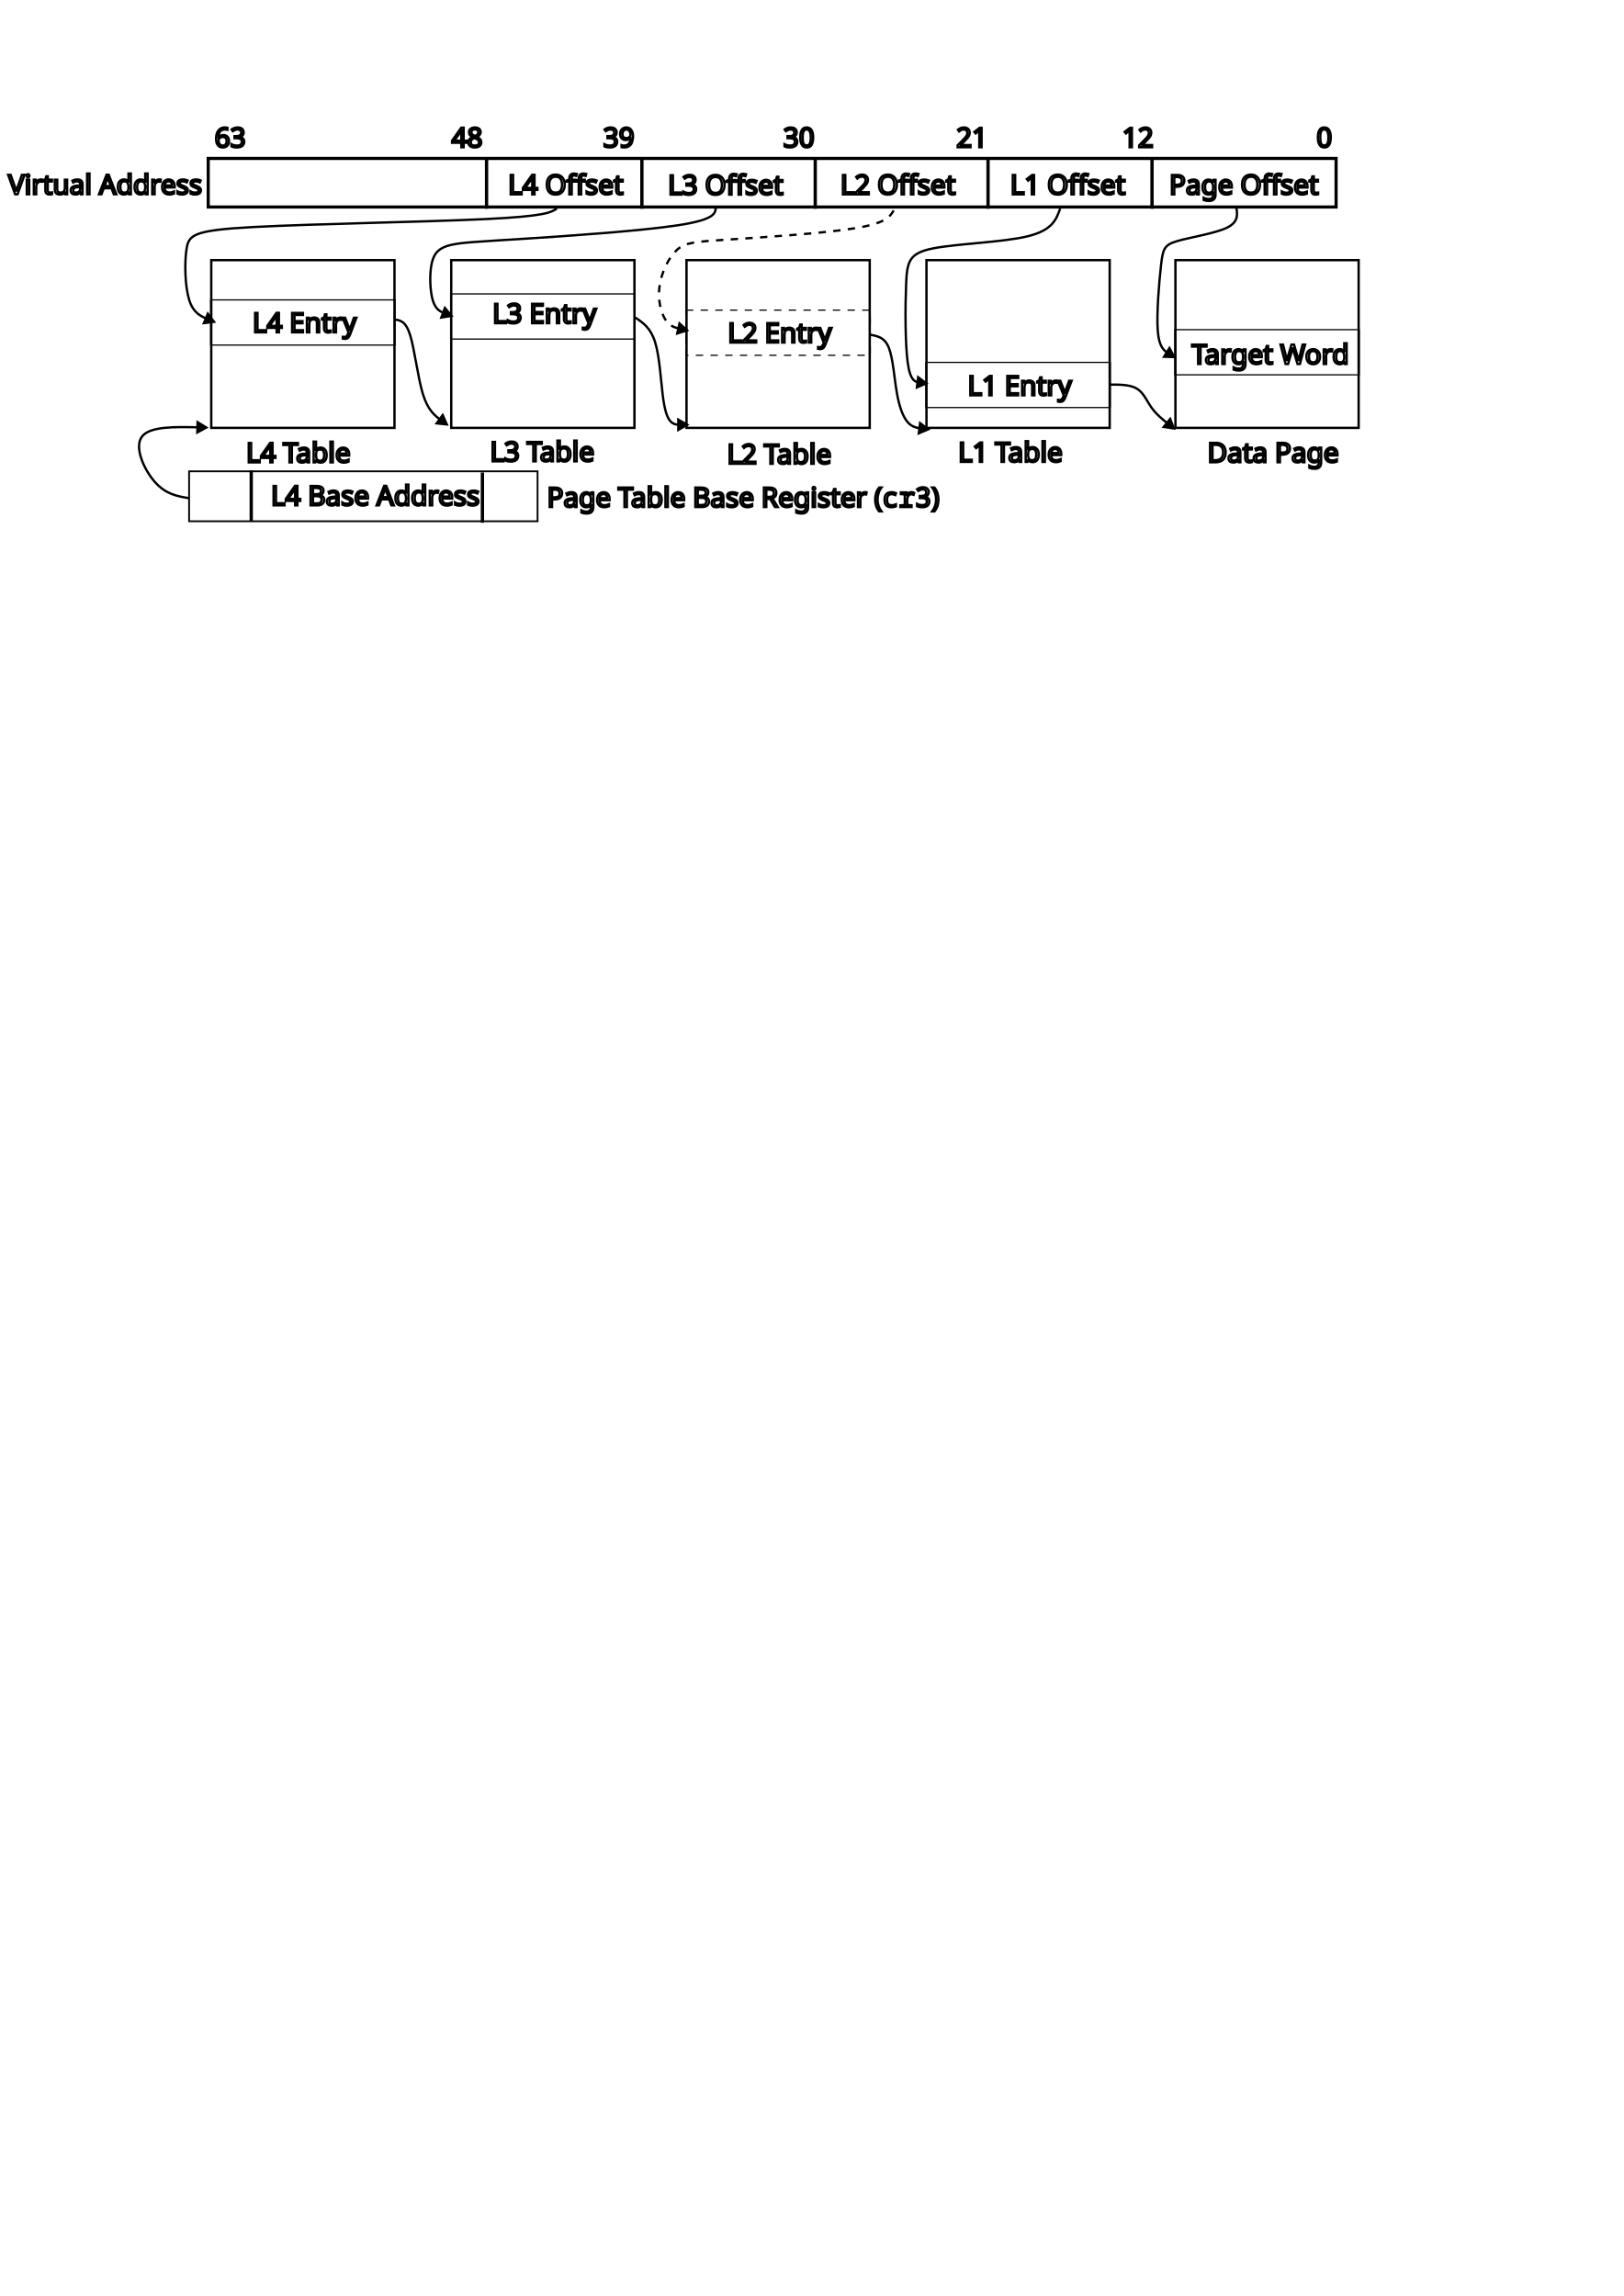
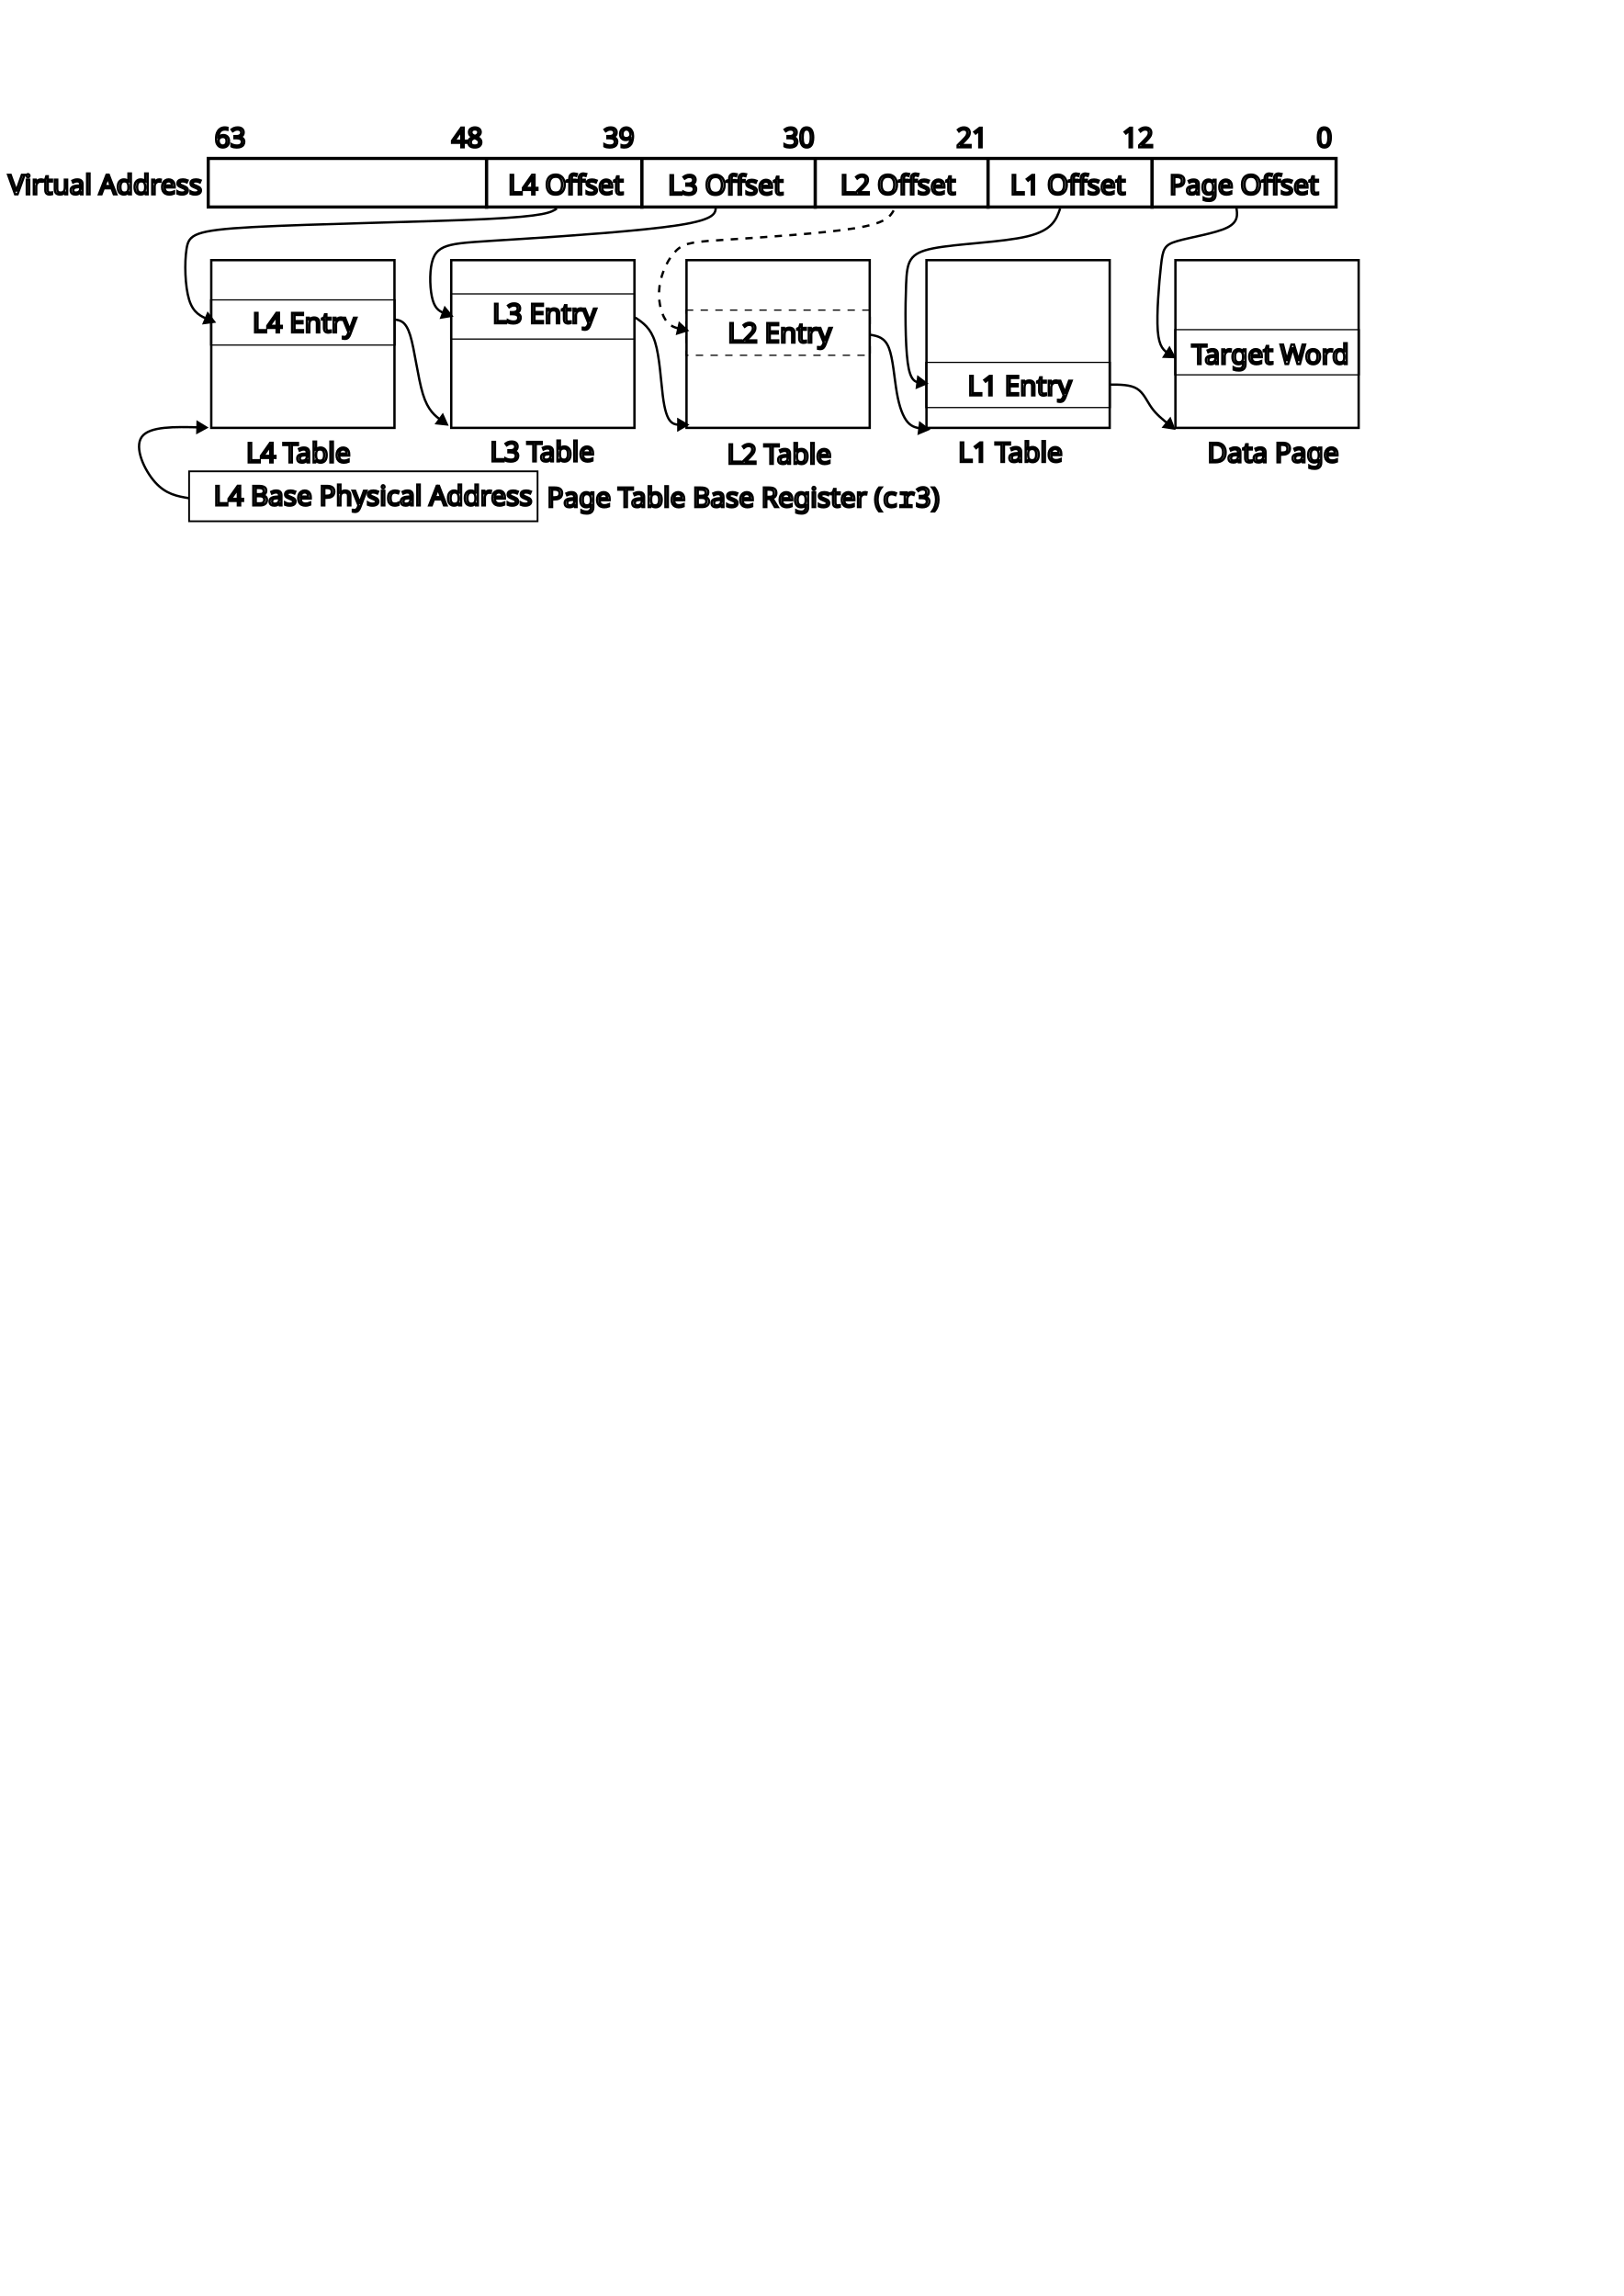
<svg xmlns="http://www.w3.org/2000/svg" width="210mm" height="297mm" viewBox="0 0 210 297" version="1.1" id="svg1">
  <defs id="defs1">
    <marker style="overflow:visible" id="marker44" refX="0" refY="0" orient="auto-start-reverse" markerWidth="1" markerHeight="1" viewBox="0 0 1 1" preserveAspectRatio="xMidYMid">
      <path transform="scale(0.5)" style="fill:context-stroke;fill-rule:evenodd;stroke:context-stroke;stroke-width:1pt" d="M 5.77,0 -2.88,5 V -5 Z" id="path44" />
    </marker>
    <marker style="overflow:visible" id="marker42" refX="0" refY="0" orient="auto-start-reverse" markerWidth="1" markerHeight="1" viewBox="0 0 1 1" preserveAspectRatio="xMidYMid">
      <path transform="scale(0.5)" style="fill:context-stroke;fill-rule:evenodd;stroke:context-stroke;stroke-width:1pt" d="M 5.77,0 -2.88,5 V -5 Z" id="path42" />
    </marker>
    <marker style="overflow:visible" id="marker40" refX="0" refY="0" orient="auto-start-reverse" markerWidth="1" markerHeight="1" viewBox="0 0 1 1" preserveAspectRatio="xMidYMid">
      <path transform="scale(0.5)" style="fill:context-stroke;fill-rule:evenodd;stroke:context-stroke;stroke-width:1pt" d="M 5.77,0 -2.88,5 V -5 Z" id="path40" />
    </marker>
    <marker style="overflow:visible" id="marker38" refX="0" refY="0" orient="auto-start-reverse" markerWidth="1" markerHeight="1" viewBox="0 0 1 1" preserveAspectRatio="xMidYMid">
      <path transform="scale(0.5)" style="fill:context-stroke;fill-rule:evenodd;stroke:context-stroke;stroke-width:1pt" d="M 5.77,0 -2.88,5 V -5 Z" id="path38" />
    </marker>
    <marker style="overflow:visible" id="marker34" refX="0" refY="0" orient="auto-start-reverse" markerWidth="1" markerHeight="1" viewBox="0 0 1 1" preserveAspectRatio="xMidYMid">
      <path transform="scale(0.5)" style="fill:context-stroke;fill-rule:evenodd;stroke:context-stroke;stroke-width:1pt" d="M 5.77,0 -2.88,5 V -5 Z" id="path34" />
    </marker>
    <marker style="overflow:visible" id="marker32" refX="0" refY="0" orient="auto-start-reverse" markerWidth="1" markerHeight="1" viewBox="0 0 1 1" preserveAspectRatio="xMidYMid">
      <path transform="scale(0.5)" style="fill:context-stroke;fill-rule:evenodd;stroke:context-stroke;stroke-width:1pt" d="M 5.77,0 -2.88,5 V -5 Z" id="path32" />
    </marker>
    <marker style="overflow:visible" id="marker30" refX="0" refY="0" orient="auto-start-reverse" markerWidth="1" markerHeight="1" viewBox="0 0 1 1" preserveAspectRatio="xMidYMid">
      <path transform="scale(0.5)" style="fill:context-stroke;fill-rule:evenodd;stroke:context-stroke;stroke-width:1pt" d="M 5.77,0 -2.88,5 V -5 Z" id="path30" />
    </marker>
    <marker style="overflow:visible" id="marker26" refX="0" refY="0" orient="auto-start-reverse" markerWidth="1" markerHeight="1" viewBox="0 0 1 1" preserveAspectRatio="xMidYMid">
      <path transform="scale(0.5)" style="fill:context-stroke;fill-rule:evenodd;stroke:context-stroke;stroke-width:1pt" d="M 5.77,0 -2.88,5 V -5 Z" id="path26" />
    </marker>
    <marker style="overflow:visible" id="Triangle" refX="0" refY="0" orient="auto-start-reverse" markerWidth="1" markerHeight="1" viewBox="0 0 1 1" preserveAspectRatio="xMidYMid">
      <path transform="scale(0.5)" style="fill:context-stroke;fill-rule:evenodd;stroke:context-stroke;stroke-width:1pt" d="M 5.77,0 -2.88,5 V -5 Z" id="path135" />
    </marker>
    <marker style="overflow:visible" id="marker21" refX="0" refY="0" orient="auto-start-reverse" markerWidth="1" markerHeight="1" viewBox="0 0 1 1" preserveAspectRatio="xMidYMid">
      <path transform="scale(0.5)" style="fill:context-stroke;fill-rule:evenodd;stroke:context-stroke;stroke-width:1pt" d="M 5.77,0 -2.88,5 V -5 Z" id="path21" />
    </marker>
  </defs>
  <g id="layer1">
    <rect style="fill:none;stroke:#000000;stroke-width:0.406;stroke-dasharray:none;stroke-opacity:1" id="rect1" width="145.871" height="6.281" x="26.931" y="20.496" />
    <rect style="fill:none;stroke:#000000;stroke-width:0.229;stroke-dasharray:none;stroke-opacity:1" id="rect1-31" width="45.069" height="6.459" x="24.456" y="60.969" />
    <rect style="fill:none;stroke:#000000;stroke-width:0.304;stroke-dasharray:none;stroke-opacity:1" id="rect1-3" width="23.696" height="21.696" x="27.323" y="33.652" />
    <rect style="fill:none;stroke:#000000;stroke-width:0.158;stroke-dasharray:none;stroke-opacity:1" id="rect1-3-1" width="23.842" height="5.842" x="27.25" y="38.793" />
    <path style="fill:none;stroke:#000000;stroke-width:0.427;stroke-dasharray:none;stroke-opacity:1" d="m 148.995,20.502 v 6.5" id="path1" />
    <path style="fill:none;stroke:#000000;stroke-width:0.427;stroke-dasharray:none;stroke-opacity:1" d="m 62.928,20.502 v 6.5" id="path1-6" />
    <path style="fill:none;stroke:#000000;stroke-width:0.427;stroke-dasharray:none;stroke-opacity:1" d="m 83.018,20.502 v 6.5" id="path1-4" />
    <path style="fill:none;stroke:#000000;stroke-width:0.427;stroke-dasharray:none;stroke-opacity:1" d="m 105.438,20.502 v 6.5" id="path1-5" />
    <path style="fill:none;stroke:#000000;stroke-width:0.427;stroke-dasharray:none;stroke-opacity:1" d="m 127.789,20.502 v 6.5" id="path1-50" />
    <text xml:space="preserve" style="font-style:normal;font-variant:normal;font-weight:100;font-stretch:normal;font-size:3.528px;font-family:'Noto Sans';-inkscape-font-specification:'Noto Sans Thin';text-align:start;writing-mode:lr-tb;direction:ltr;text-anchor:start;fill:none;stroke:#000000;stroke-width:0.3;stroke-dasharray:none;stroke-opacity:1" x="151.222" y="25.149" id="text1">
      <tspan id="tspan1" style="font-style:normal;font-variant:normal;font-weight:100;font-stretch:normal;font-size:3.528px;font-family:'Noto Sans';-inkscape-font-specification:'Noto Sans Thin';stroke-width:0.3;stroke-dasharray:none" x="151.222" y="25.149">Page Offset</tspan>
    </text>
    <text xml:space="preserve" style="font-style:normal;font-variant:normal;font-weight:100;font-stretch:normal;font-size:3.528px;font-family:'Noto Sans';-inkscape-font-specification:'Noto Sans Thin';text-align:start;writing-mode:lr-tb;direction:ltr;text-anchor:start;fill:none;stroke:#000000;stroke-width:0.3;stroke-dasharray:none;stroke-opacity:1" x="32.648" y="42.99" id="text1-52">
      <tspan id="tspan1-58" style="font-style:normal;font-variant:normal;font-weight:100;font-stretch:normal;font-size:3.528px;font-family:'Noto Sans';-inkscape-font-specification:'Noto Sans Thin';stroke-width:0.3;stroke-dasharray:none" x="32.648" y="42.99">L4 Entry</tspan>
    </text>
    <rect style="fill:none;stroke:#000000;stroke-width:0.304;stroke-dasharray:none;stroke-opacity:1" id="rect1-3-3" width="23.696" height="21.696" x="58.36" y="33.652" />
    <rect style="fill:none;stroke:#000000;stroke-width:0.158;stroke-dasharray:none;stroke-opacity:1" id="rect1-3-1-9" width="23.842" height="5.842" x="58.287" y="38.017" />
    <text xml:space="preserve" style="font-style:normal;font-variant:normal;font-weight:100;font-stretch:normal;font-size:3.528px;font-family:'Noto Sans';-inkscape-font-specification:'Noto Sans Thin';text-align:start;writing-mode:lr-tb;direction:ltr;text-anchor:start;fill:none;stroke:#000000;stroke-width:0.3;stroke-dasharray:none;stroke-opacity:1" x="63.685" y="41.812" id="text1-52-9">
      <tspan id="tspan1-58-8" style="font-style:normal;font-variant:normal;font-weight:100;font-stretch:normal;font-size:3.528px;font-family:'Noto Sans';-inkscape-font-specification:'Noto Sans Thin';stroke-width:0.3;stroke-dasharray:none" x="63.685" y="41.812">L3 Entry</tspan>
    </text>
    <rect style="fill:none;stroke:#000000;stroke-width:0.304;stroke-dasharray:none;stroke-opacity:1" id="rect1-3-18" width="23.696" height="21.696" x="88.788" y="33.652" />
    <rect style="fill:none;stroke:#000000;stroke-width:0.158;stroke-dasharray:0.95,0.95;stroke-opacity:1;stroke-dashoffset:0" id="rect1-3-1-1" width="23.842" height="5.842" x="88.714" y="40.116" />
    <text xml:space="preserve" style="font-style:normal;font-variant:normal;font-weight:100;font-stretch:normal;font-size:3.528px;font-family:'Noto Sans';-inkscape-font-specification:'Noto Sans Thin';text-align:start;writing-mode:lr-tb;direction:ltr;text-anchor:start;fill:none;stroke:#000000;stroke-width:0.3;stroke-dasharray:none;stroke-opacity:1" x="94.112" y="44.313" id="text1-52-7">
      <tspan id="tspan1-58-1" style="font-style:normal;font-variant:normal;font-weight:100;font-stretch:normal;font-size:3.528px;font-family:'Noto Sans';-inkscape-font-specification:'Noto Sans Thin';stroke-width:0.3;stroke-dasharray:none" x="94.112" y="44.313">L2 Entry</tspan>
    </text>
    <rect style="fill:none;stroke:#000000;stroke-width:0.304;stroke-dasharray:none;stroke-opacity:1" id="rect1-3-3-6" width="23.696" height="21.696" x="119.825" y="33.652" />
    <rect style="fill:none;stroke:#000000;stroke-width:0.158;stroke-dasharray:none;stroke-opacity:1" id="rect1-3-1-9-0" width="23.842" height="5.842" x="119.752" y="46.876" />
    <text xml:space="preserve" style="font-style:normal;font-variant:normal;font-weight:100;font-stretch:normal;font-size:3.528px;font-family:'Noto Sans';-inkscape-font-specification:'Noto Sans Thin';text-align:start;writing-mode:lr-tb;direction:ltr;text-anchor:start;fill:none;stroke:#000000;stroke-width:0.3;stroke-dasharray:none;stroke-opacity:1" x="125.15" y="51.141" id="text1-52-9-8">
      <tspan id="tspan1-58-8-5" style="font-style:normal;font-variant:normal;font-weight:100;font-stretch:normal;font-size:3.528px;font-family:'Noto Sans';-inkscape-font-specification:'Noto Sans Thin';stroke-width:0.3;stroke-dasharray:none" x="125.15" y="51.141">L1 Entry</tspan>
    </text>
    <rect style="fill:none;stroke:#000000;stroke-width:0.304;stroke-dasharray:none;stroke-opacity:1" id="rect1-3-3-6-9" width="23.696" height="21.696" x="152.023" y="33.652" />
    <rect style="fill:none;stroke:#000000;stroke-width:0.158;stroke-dasharray:none;stroke-opacity:1" id="rect1-3-1-9-0-4" width="23.842" height="5.842" x="151.95" y="42.643" />
    <text xml:space="preserve" style="font-style:normal;font-variant:normal;font-weight:100;font-stretch:normal;font-size:3.528px;font-family:'Noto Sans';-inkscape-font-specification:'Noto Sans Thin';text-align:start;writing-mode:lr-tb;direction:ltr;text-anchor:start;fill:none;stroke:#000000;stroke-width:0.3;stroke-dasharray:none;stroke-opacity:1" x="154.13" y="47.087" id="text1-52-9-8-9">
      <tspan id="tspan1-58-8-5-4" style="font-style:normal;font-variant:normal;font-weight:100;font-stretch:normal;font-size:3.528px;font-family:'Noto Sans';-inkscape-font-specification:'Noto Sans Thin';stroke-width:0.3;stroke-dasharray:none" x="154.13" y="47.087">Target Word</tspan>
    </text>
    <text xml:space="preserve" style="font-style:normal;font-variant:normal;font-weight:100;font-stretch:normal;font-size:3.528px;font-family:'Noto Sans';-inkscape-font-specification:'Noto Sans Thin';text-align:start;writing-mode:lr-tb;direction:ltr;text-anchor:start;fill:none;stroke:#000000;stroke-width:0.3;stroke-dasharray:none;stroke-opacity:1" x="156.162" y="59.794" id="text1-52-9-8-9-8">
      <tspan id="tspan1-58-8-5-4-3" style="font-style:normal;font-variant:normal;font-weight:100;font-stretch:normal;font-size:3.528px;font-family:'Noto Sans';-inkscape-font-specification:'Noto Sans Thin';stroke-width:0.3;stroke-dasharray:none" x="156.162" y="59.794">Data Page</tspan>
    </text>
    <text xml:space="preserve" style="font-style:normal;font-variant:normal;font-weight:100;font-stretch:normal;font-size:3.528px;font-family:'Noto Sans';-inkscape-font-specification:'Noto Sans Thin';text-align:start;writing-mode:lr-tb;direction:ltr;text-anchor:start;fill:none;stroke:#000000;stroke-width:0.3;stroke-dasharray:none;stroke-opacity:1" x="130.641" y="25.149" id="text1-4">
      <tspan id="tspan1-5" style="font-style:normal;font-variant:normal;font-weight:100;font-stretch:normal;font-size:3.528px;font-family:'Noto Sans';-inkscape-font-specification:'Noto Sans Thin';stroke-width:0.3;stroke-dasharray:none" x="130.641" y="25.149">L1 Offset</tspan>
    </text>
    <g id="layer1-8" transform="matrix(0.9999936,0,0,1,-50.42811,34.55375)">
      <text xml:space="preserve" style="font-style:normal;font-variant:normal;font-weight:100;font-stretch:normal;font-size:3.528px;font-family:'Noto Sans';-inkscape-font-specification:'Noto Sans Thin';text-align:start;writing-mode:lr-tb;direction:ltr;text-anchor:start;fill:none;stroke:#000000;stroke-width:0.3;stroke-dasharray:none;stroke-opacity:1" x="159.1" y="-9.405" id="text1-8">
        <tspan id="tspan1-3" style="font-style:normal;font-variant:normal;font-weight:100;font-stretch:normal;font-size:3.528px;font-family:'Noto Sans';-inkscape-font-specification:'Noto Sans Thin';stroke-width:0.3;stroke-dasharray:none" x="159.1" y="-9.405">L2 Offset</tspan>
      </text>
      <g id="layer1-3" transform="translate(-30.0675,-5.410834)">
        <text xml:space="preserve" style="font-style:normal;font-variant:normal;font-weight:100;font-stretch:normal;font-size:3.528px;font-family:'Noto Sans';-inkscape-font-specification:'Noto Sans Thin';text-align:start;writing-mode:lr-tb;direction:ltr;text-anchor:start;fill:none;stroke:#000000;stroke-width:0.3;stroke-dasharray:none;stroke-opacity:1" x="166.875" y="-3.96" id="text1-42">
          <tspan id="tspan1-4" style="font-style:normal;font-variant:normal;font-weight:100;font-stretch:normal;font-size:3.528px;font-family:'Noto Sans';-inkscape-font-specification:'Noto Sans Thin';stroke-width:0.3;stroke-dasharray:none" x="166.875" y="-3.96">L3 Offset</tspan>
        </text>
        <g id="layer1-6" transform="translate(-16.40417,7.14375)">
          <text xml:space="preserve" style="font-style:normal;font-variant:normal;font-weight:100;font-stretch:normal;font-size:3.528px;font-family:'Noto Sans';-inkscape-font-specification:'Noto Sans Thin';text-align:start;writing-mode:lr-tb;direction:ltr;text-anchor:start;fill:none;stroke:#000000;stroke-width:0.3;stroke-dasharray:none;stroke-opacity:1" x="162.607" y="-11.138" id="text1-6">
            <tspan id="tspan1-0" style="font-style:normal;font-variant:normal;font-weight:100;font-stretch:normal;font-size:3.528px;font-family:'Noto Sans';-inkscape-font-specification:'Noto Sans Thin';stroke-width:0.3;stroke-dasharray:none" x="162.607" y="-11.138">L4 Offset</tspan>
          </text>
        </g>
      </g>
    </g>
    <text xml:space="preserve" style="font-style:normal;font-variant:normal;font-weight:100;font-stretch:normal;font-size:3.528px;font-family:'Noto Sans';-inkscape-font-specification:'Noto Sans Thin';text-align:start;writing-mode:lr-tb;direction:ltr;text-anchor:start;fill:none;stroke:#000000;stroke-width:0.3;stroke-dasharray:none;stroke-opacity:1" x="1.049" y="25.131" id="text1-86">
      <tspan id="tspan1-7" style="font-style:normal;font-variant:normal;font-weight:100;font-stretch:normal;font-size:3.528px;font-family:'Noto Sans';-inkscape-font-specification:'Noto Sans Thin';stroke-width:0.3;stroke-dasharray:none" x="1.049" y="25.131">Virtual Address</tspan>
    </text>
    <text xml:space="preserve" style="font-size:3.528px;text-align:start;writing-mode:lr-tb;direction:ltr;text-anchor:start;fill:none;stroke:#000000;stroke-width:0.3;stroke-dasharray:none;stroke-opacity:1;-inkscape-font-specification:'Noto Sans Thin';font-family:'Noto Sans';font-weight:100;font-style:normal;font-stretch:normal;font-variant:normal" x="27.759" y="19.05" id="text1-5">
      <tspan id="tspan1-38" style="font-style:normal;font-variant:normal;font-weight:100;font-stretch:normal;font-size:3.528px;font-family:'Noto Sans';-inkscape-font-specification:'Noto Sans Thin';stroke-width:0.3;stroke-dasharray:none" x="27.759" y="19.05">63                             48                 39                     30                    21                   12                       0</tspan>
    </text>
-     <text xml:space="preserve" style="font-style:normal;font-variant:normal;font-weight:100;font-stretch:normal;font-size:3.528px;font-family:'Noto Sans';-inkscape-font-specification:'Noto Sans Thin';text-align:start;writing-mode:lr-tb;direction:ltr;text-anchor:start;fill:none;stroke:#000000;stroke-width:0.3;stroke-dasharray:none;stroke-opacity:1" x="35.04" y="65.372" id="text1-52-3">
-       <tspan id="tspan1-58-3" style="font-style:normal;font-variant:normal;font-weight:100;font-stretch:normal;font-size:3.528px;font-family:'Noto Sans';-inkscape-font-specification:'Noto Sans Thin';stroke-width:0.3;stroke-dasharray:none" x="35.04" y="65.372">L4 Base Address</tspan>
+     <text xml:space="preserve" style="font-style:normal;font-variant:normal;font-weight:100;font-stretch:normal;font-size:3.528px;font-family:'Noto Sans';-inkscape-font-specification:'Noto Sans Thin';text-align:start;writing-mode:lr-tb;direction:ltr;text-anchor:start;fill:none;stroke:#000000;stroke-width:0.3;stroke-dasharray:none;stroke-opacity:1" x="27.632" y="65.372" id="text1-52-3">
+       <tspan id="tspan1-58-3" style="font-style:normal;font-variant:normal;font-weight:100;font-stretch:normal;font-size:3.528px;font-family:'Noto Sans';-inkscape-font-specification:'Noto Sans Thin';stroke-width:0.3;stroke-dasharray:none" x="27.632" y="65.372">L4 Base Physical Address</tspan>
    </text>
    <text xml:space="preserve" style="font-style:normal;font-variant:normal;font-weight:100;font-stretch:normal;font-size:3.528px;font-family:'Noto Sans';-inkscape-font-specification:'Noto Sans Thin';text-align:start;writing-mode:lr-tb;direction:ltr;text-anchor:start;fill:none;stroke:#000000;stroke-width:0.3;stroke-dasharray:none;stroke-opacity:1" x="70.746" y="65.589" id="text1-52-3-9">
      <tspan id="tspan1-58-3-7" style="font-style:normal;font-variant:normal;font-weight:100;font-stretch:normal;font-size:3.528px;font-family:'Noto Sans';-inkscape-font-specification:'Noto Sans Thin';stroke-width:0.3;stroke-dasharray:none" x="70.746" y="65.589">Page Table Base Register (<tspan style="font-style:normal;font-variant:normal;font-weight:100;font-stretch:normal;font-family:'Noto Sans Mono';-inkscape-font-specification:'Noto Sans Mono Thin'" id="tspan23">cr3</tspan>)</tspan>
    </text>
    <path style="fill:none;stroke:#000000;stroke-width:0.3;stroke-dasharray:none;stroke-opacity:1;marker-end:url(#marker21)" d="m 25.492,74.497 c -1.485,-0.247 -2.97,-0.495 -4.373,-2.063 -1.403,-1.568 -2.722,-4.455 -1.732,-5.857 0.99,-1.402 4.29,-1.32 7.59,-1.238" id="path20" transform="translate(-1.058333,-10.05417)" />
    <text xml:space="preserve" style="font-style:normal;font-variant:normal;font-weight:100;font-stretch:normal;font-size:3.528px;font-family:'Noto Sans';-inkscape-font-specification:'Noto Sans Thin';text-align:start;writing-mode:lr-tb;direction:ltr;text-anchor:start;fill:none;stroke:#000000;stroke-width:0.3;stroke-dasharray:none;stroke-opacity:1" x="123.919" y="59.751" id="text1-52-9-8-9-8-2">
      <tspan id="tspan1-58-8-5-4-3-7" style="font-style:normal;font-variant:normal;font-weight:100;font-stretch:normal;font-size:3.528px;font-family:'Noto Sans';-inkscape-font-specification:'Noto Sans Thin';stroke-width:0.3;stroke-dasharray:none" x="123.919" y="59.751">L1 Table</tspan>
    </text>
    <g id="layer1-2" transform="translate(-62.14089,-0.7860223)">
      <text xml:space="preserve" style="font-style:normal;font-variant:normal;font-weight:100;font-stretch:normal;font-size:3.528px;font-family:'Noto Sans';-inkscape-font-specification:'Noto Sans Thin';text-align:start;writing-mode:lr-tb;direction:ltr;text-anchor:start;fill:none;stroke:#000000;stroke-width:0.3;stroke-dasharray:none;stroke-opacity:1" x="156.162" y="60.784" id="text1-52-9-8-9-8-6">
        <tspan style="font-style:normal;font-variant:normal;font-weight:100;font-stretch:normal;font-size:3.528px;font-family:'Noto Sans';-inkscape-font-specification:'Noto Sans Thin';stroke-width:0.3;stroke-dasharray:none" x="156.162" y="60.784" id="tspan21">L2 Table</tspan>
      </text>
    </g>
    <g id="layer1-4" transform="translate(-92.79839,-1.101856)">
      <text xml:space="preserve" style="font-style:normal;font-variant:normal;font-weight:100;font-stretch:normal;font-size:3.528px;font-family:'Noto Sans';-inkscape-font-specification:'Noto Sans Thin';text-align:start;writing-mode:lr-tb;direction:ltr;text-anchor:start;fill:none;stroke:#000000;stroke-width:0.3;stroke-dasharray:none;stroke-opacity:1" x="156.162" y="60.784" id="text1-52-9-8-9-8-7">
        <tspan id="tspan1-58-8-5-4-3-6" style="font-style:normal;font-variant:normal;font-weight:100;font-stretch:normal;font-size:3.528px;font-family:'Noto Sans';-inkscape-font-specification:'Noto Sans Thin';stroke-width:0.3;stroke-dasharray:none" x="156.162" y="60.784">L3 Table</tspan>
        <tspan style="font-style:normal;font-variant:normal;font-weight:100;font-stretch:normal;font-size:3.528px;font-family:'Noto Sans';-inkscape-font-specification:'Noto Sans Thin';stroke-width:0.3;stroke-dasharray:none" x="156.162" y="65.194" id="tspan22" />
      </text>
    </g>
    <g id="layer1-9" transform="translate(-124.3351,-0.965189)">
      <text xml:space="preserve" style="font-style:normal;font-variant:normal;font-weight:100;font-stretch:normal;font-size:3.528px;font-family:'Noto Sans';-inkscape-font-specification:'Noto Sans Thin';text-align:start;writing-mode:lr-tb;direction:ltr;text-anchor:start;fill:none;stroke:#000000;stroke-width:0.3;stroke-dasharray:none;stroke-opacity:1" x="156.162" y="60.784" id="text1-52-9-8-9-8-8">
        <tspan id="tspan1-58-8-5-4-3-9" style="font-style:normal;font-variant:normal;font-weight:100;font-stretch:normal;font-size:3.528px;font-family:'Noto Sans';-inkscape-font-specification:'Noto Sans Thin';stroke-width:0.3;stroke-dasharray:none" x="156.162" y="60.784">L4 Table</tspan>
      </text>
    </g>
-     <path style="fill:none;stroke:#000000;stroke-width:0.427;stroke-dasharray:none;stroke-opacity:1" d="m 32.493,60.854 v 6.5" id="path1-6-1" />
-     <path style="fill:none;stroke:#000000;stroke-width:0.427;stroke-dasharray:none;stroke-opacity:1" d="m 62.391,61.119 v 6.5" id="path1-6-1-2" />
    <path style="fill:none;stroke:#000000;stroke-width:0.3;stroke-dasharray:none;stroke-opacity:1;marker-end:url(#Triangle)" d="m 72.022,26.977 c -0.743,0.495 -1.485,0.99 -9.199,1.361 -7.714,0.371 -22.399,0.619 -30.071,1.031 -7.673,0.413 -8.332,0.99 -8.621,2.805 -0.289,1.815 -0.206,4.867 0.33,6.6 0.536,1.733 1.526,2.145 2.516,2.557" id="path24" />
    <path style="fill:none;stroke:#000000;stroke-width:0.3;stroke-dasharray:none;stroke-opacity:1;marker-end:url(#marker26)" d="m 92.565,26.73 c 0,0.825 0,1.65 -4.785,2.393 -4.785,0.743 -14.355,1.402 -20.171,1.774 -5.816,0.371 -7.879,0.454 -9.281,0.784 -1.403,0.33 -2.145,0.907 -2.475,2.31 -0.33,1.403 -0.248,3.63 0.124,4.867 0.371,1.238 1.031,1.485 1.691,1.732" id="path25" />
    <path style="fill:none;stroke:#000000;stroke-width:0.3;stroke-dasharray:none;stroke-opacity:1;marker-end:url(#marker30)" d="m 137.115,26.977 c -0.495,1.403 -0.99,2.805 -4.208,3.589 -3.218,0.784 -9.157,0.949 -12.251,1.568 -3.094,0.619 -3.341,1.691 -3.465,4.62 -0.124,2.929 -0.124,7.714 0.206,10.147 0.33,2.434 0.99,2.516 1.65,2.599" id="path29" />
    <path style="fill:none;stroke:#000000;stroke-width:0.3;stroke-dasharray:none;stroke-opacity:1;marker-end:url(#marker32)" d="m 159.885,26.73 c 0.165,0.99 0.33,1.98 -1.196,2.723 -1.526,0.743 -4.744,1.237 -6.435,1.732 -1.691,0.495 -1.856,0.99 -2.104,3.218 -0.248,2.228 -0.578,6.187 -0.412,8.374 0.165,2.186 0.825,2.599 1.485,3.011" id="path31" />
    <path style="fill:none;stroke:#000000;stroke-width:0.3;stroke-dasharray:none;stroke-opacity:1;marker-end:url(#marker34)" d="m 50.985,41.332 c 0.743,0.083 1.485,0.165 2.063,2.021 0.578,1.856 0.99,5.486 1.65,7.631 C 55.358,53.13 56.265,53.79 57.172,54.45" id="path33" />
    <path style="fill:none;stroke:#000000;stroke-width:0.3;stroke-dasharray:none;stroke-opacity:1;marker-end:url(#marker38)" d="m 82.17,41.085 c 0.99,0.66 1.98,1.32 2.558,3.176 0.578,1.856 0.742,4.909 0.99,6.889 0.248,1.98 0.577,2.887 0.99,3.341 0.413,0.454 0.907,0.454 1.402,0.454" id="path37" />
    <path style="fill:none;stroke:#000000;stroke-width:0.3;stroke-dasharray:none;stroke-opacity:1;marker-end:url(#marker40)" d="m 112.612,43.312 c 0.907,0.165 1.815,0.33 2.351,1.691 0.536,1.361 0.701,3.919 1.031,5.816 0.33,1.898 0.825,3.135 1.402,3.795 0.578,0.66 1.238,0.743 1.897,0.825" id="path39" />
    <path style="fill:none;stroke:#000000;stroke-width:0.3;stroke-dasharray:none;stroke-opacity:1;marker-end:url(#marker42)" d="m 143.55,49.748 c 1.32,0 2.64,0 3.506,0.536 0.866,0.536 1.279,1.609 1.898,2.475 0.619,0.866 1.444,1.526 2.269,2.186" id="path41" />
    <path style="fill:none;stroke:#000000;stroke-width:0.3;stroke-dasharray:0.95, 0.95;stroke-dashoffset:0;stroke-opacity:1;marker-end:url(#marker44)" d="m 115.582,27.225 c -0.495,0.825 -0.99,1.65 -5.074,2.31 C 106.425,30.195 98.752,30.69 94.297,30.979 89.842,31.268 88.605,31.35 87.532,32.34 86.46,33.33 85.552,35.227 85.305,37.001 85.058,38.775 85.47,40.425 86.048,41.333 86.625,42.24 87.367,42.405 88.11,42.57" id="path43" />
  </g>
</svg>
